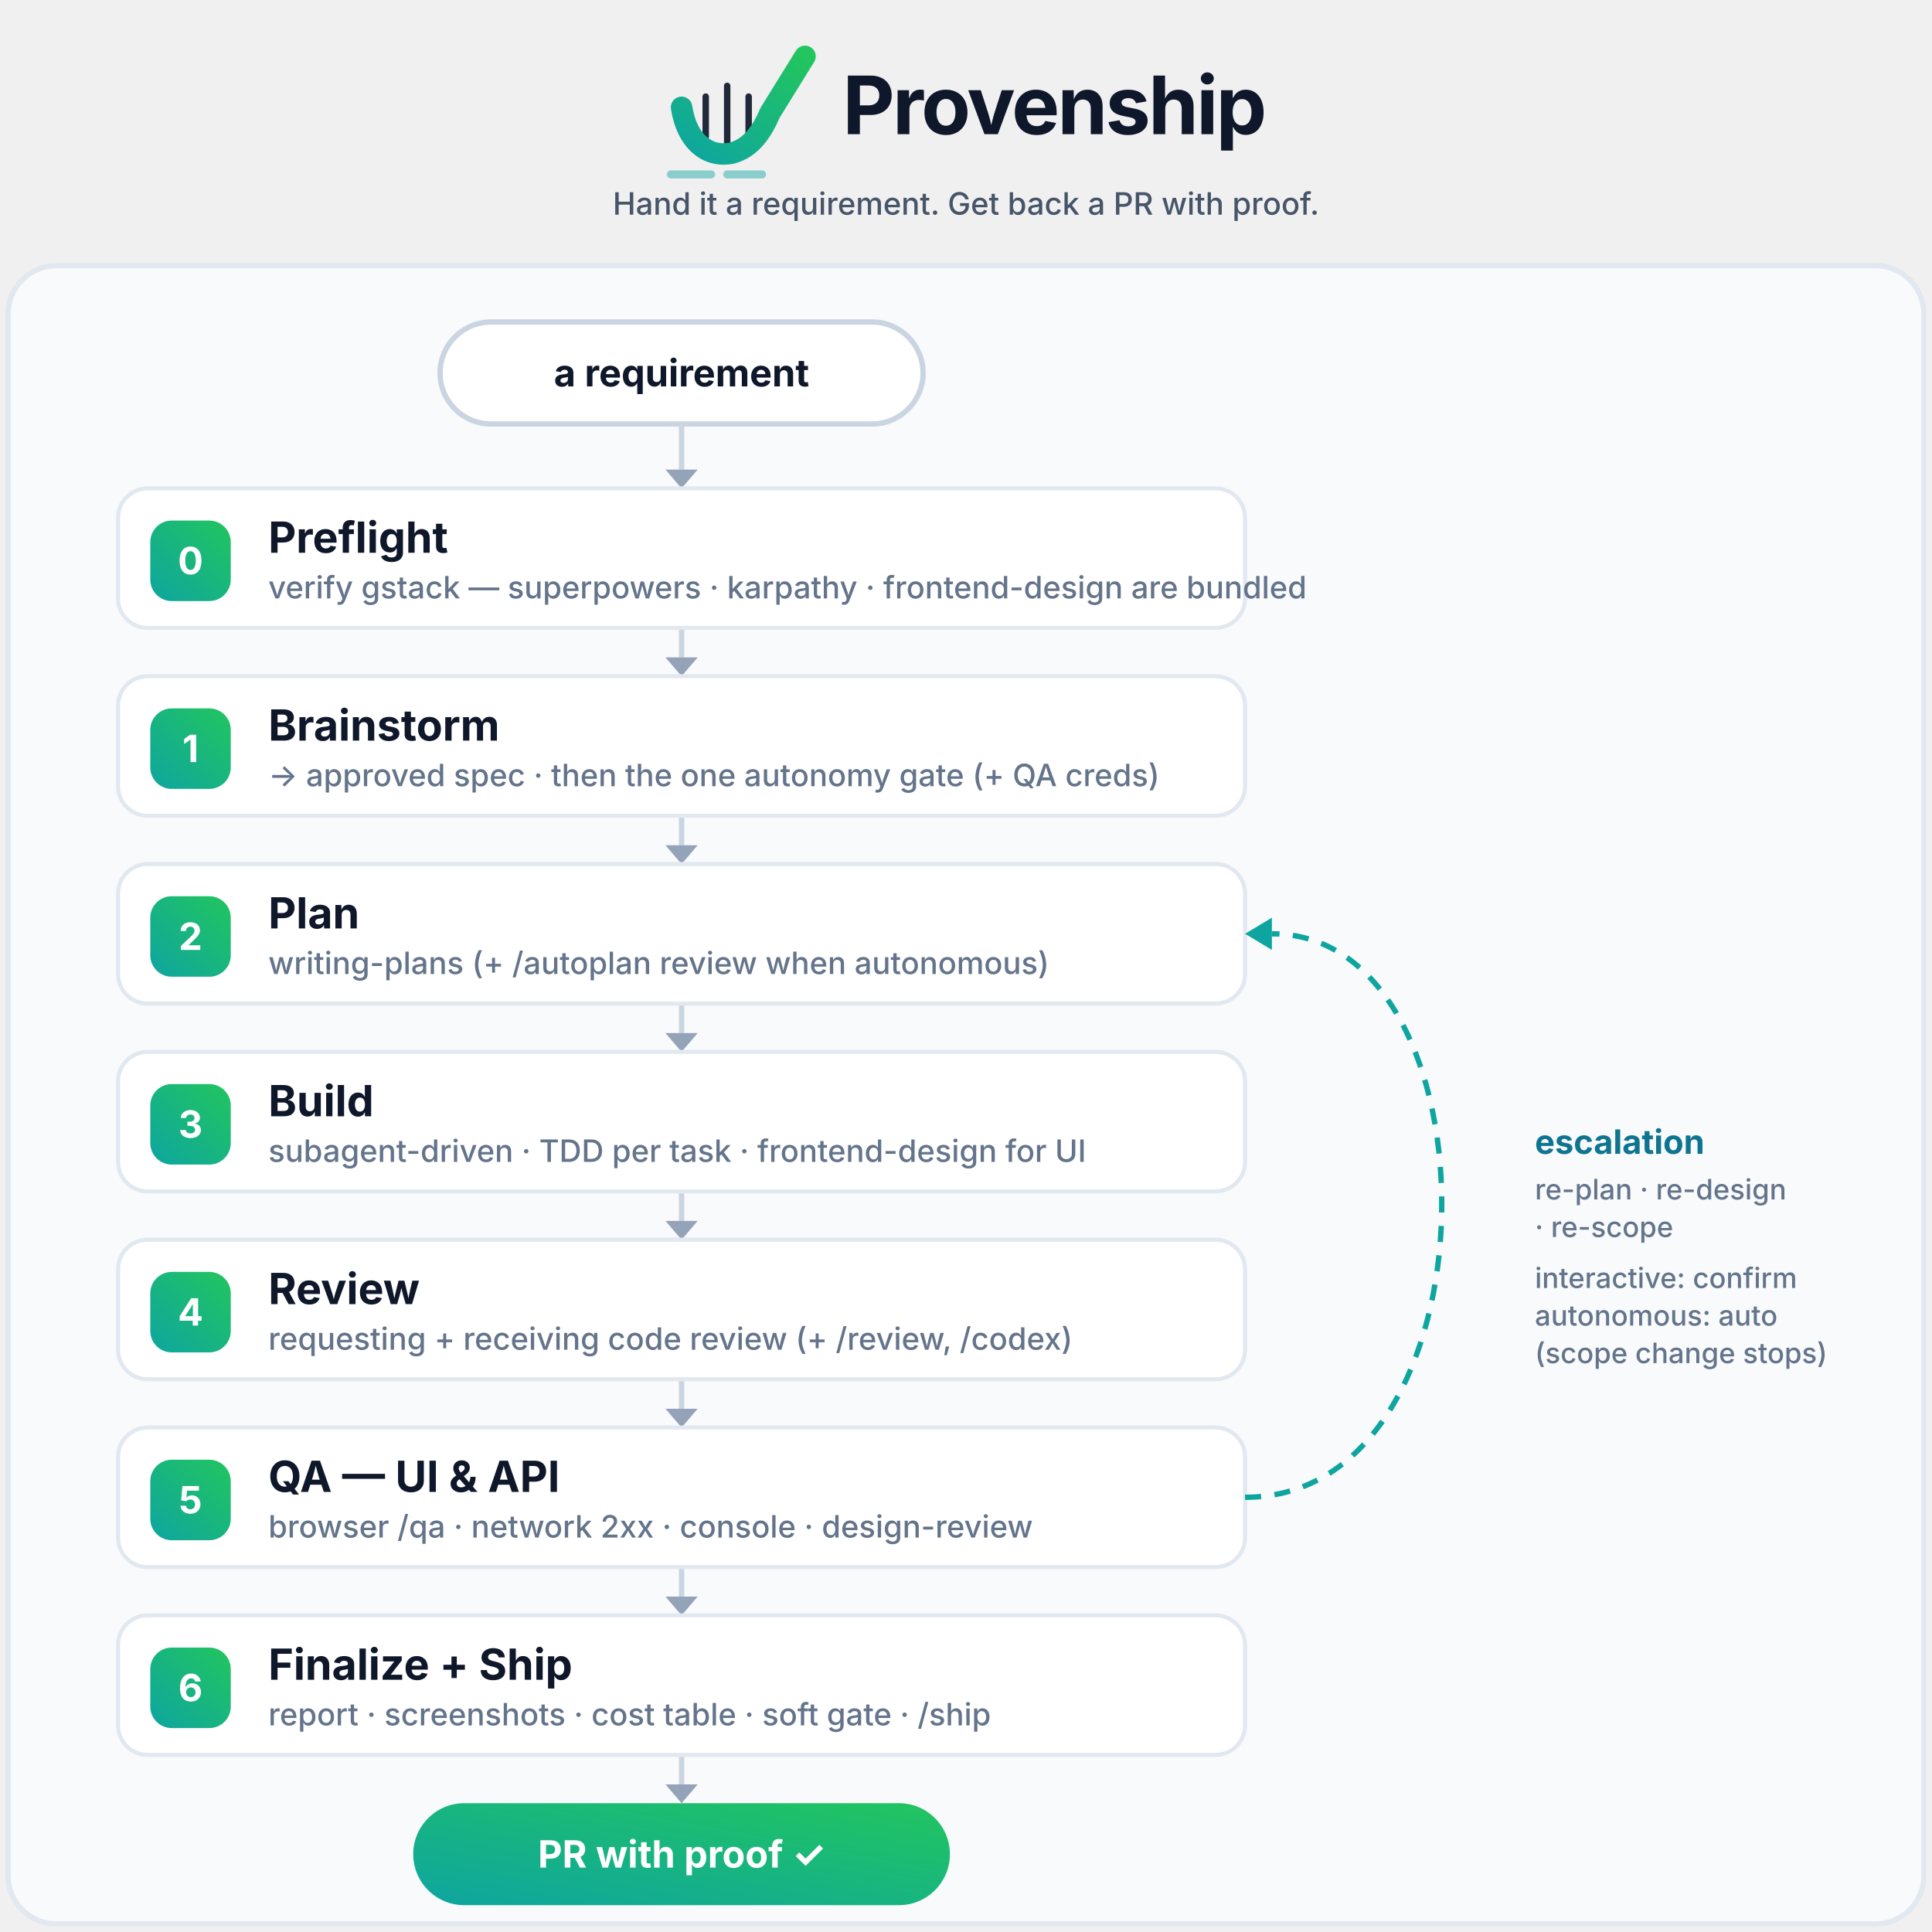
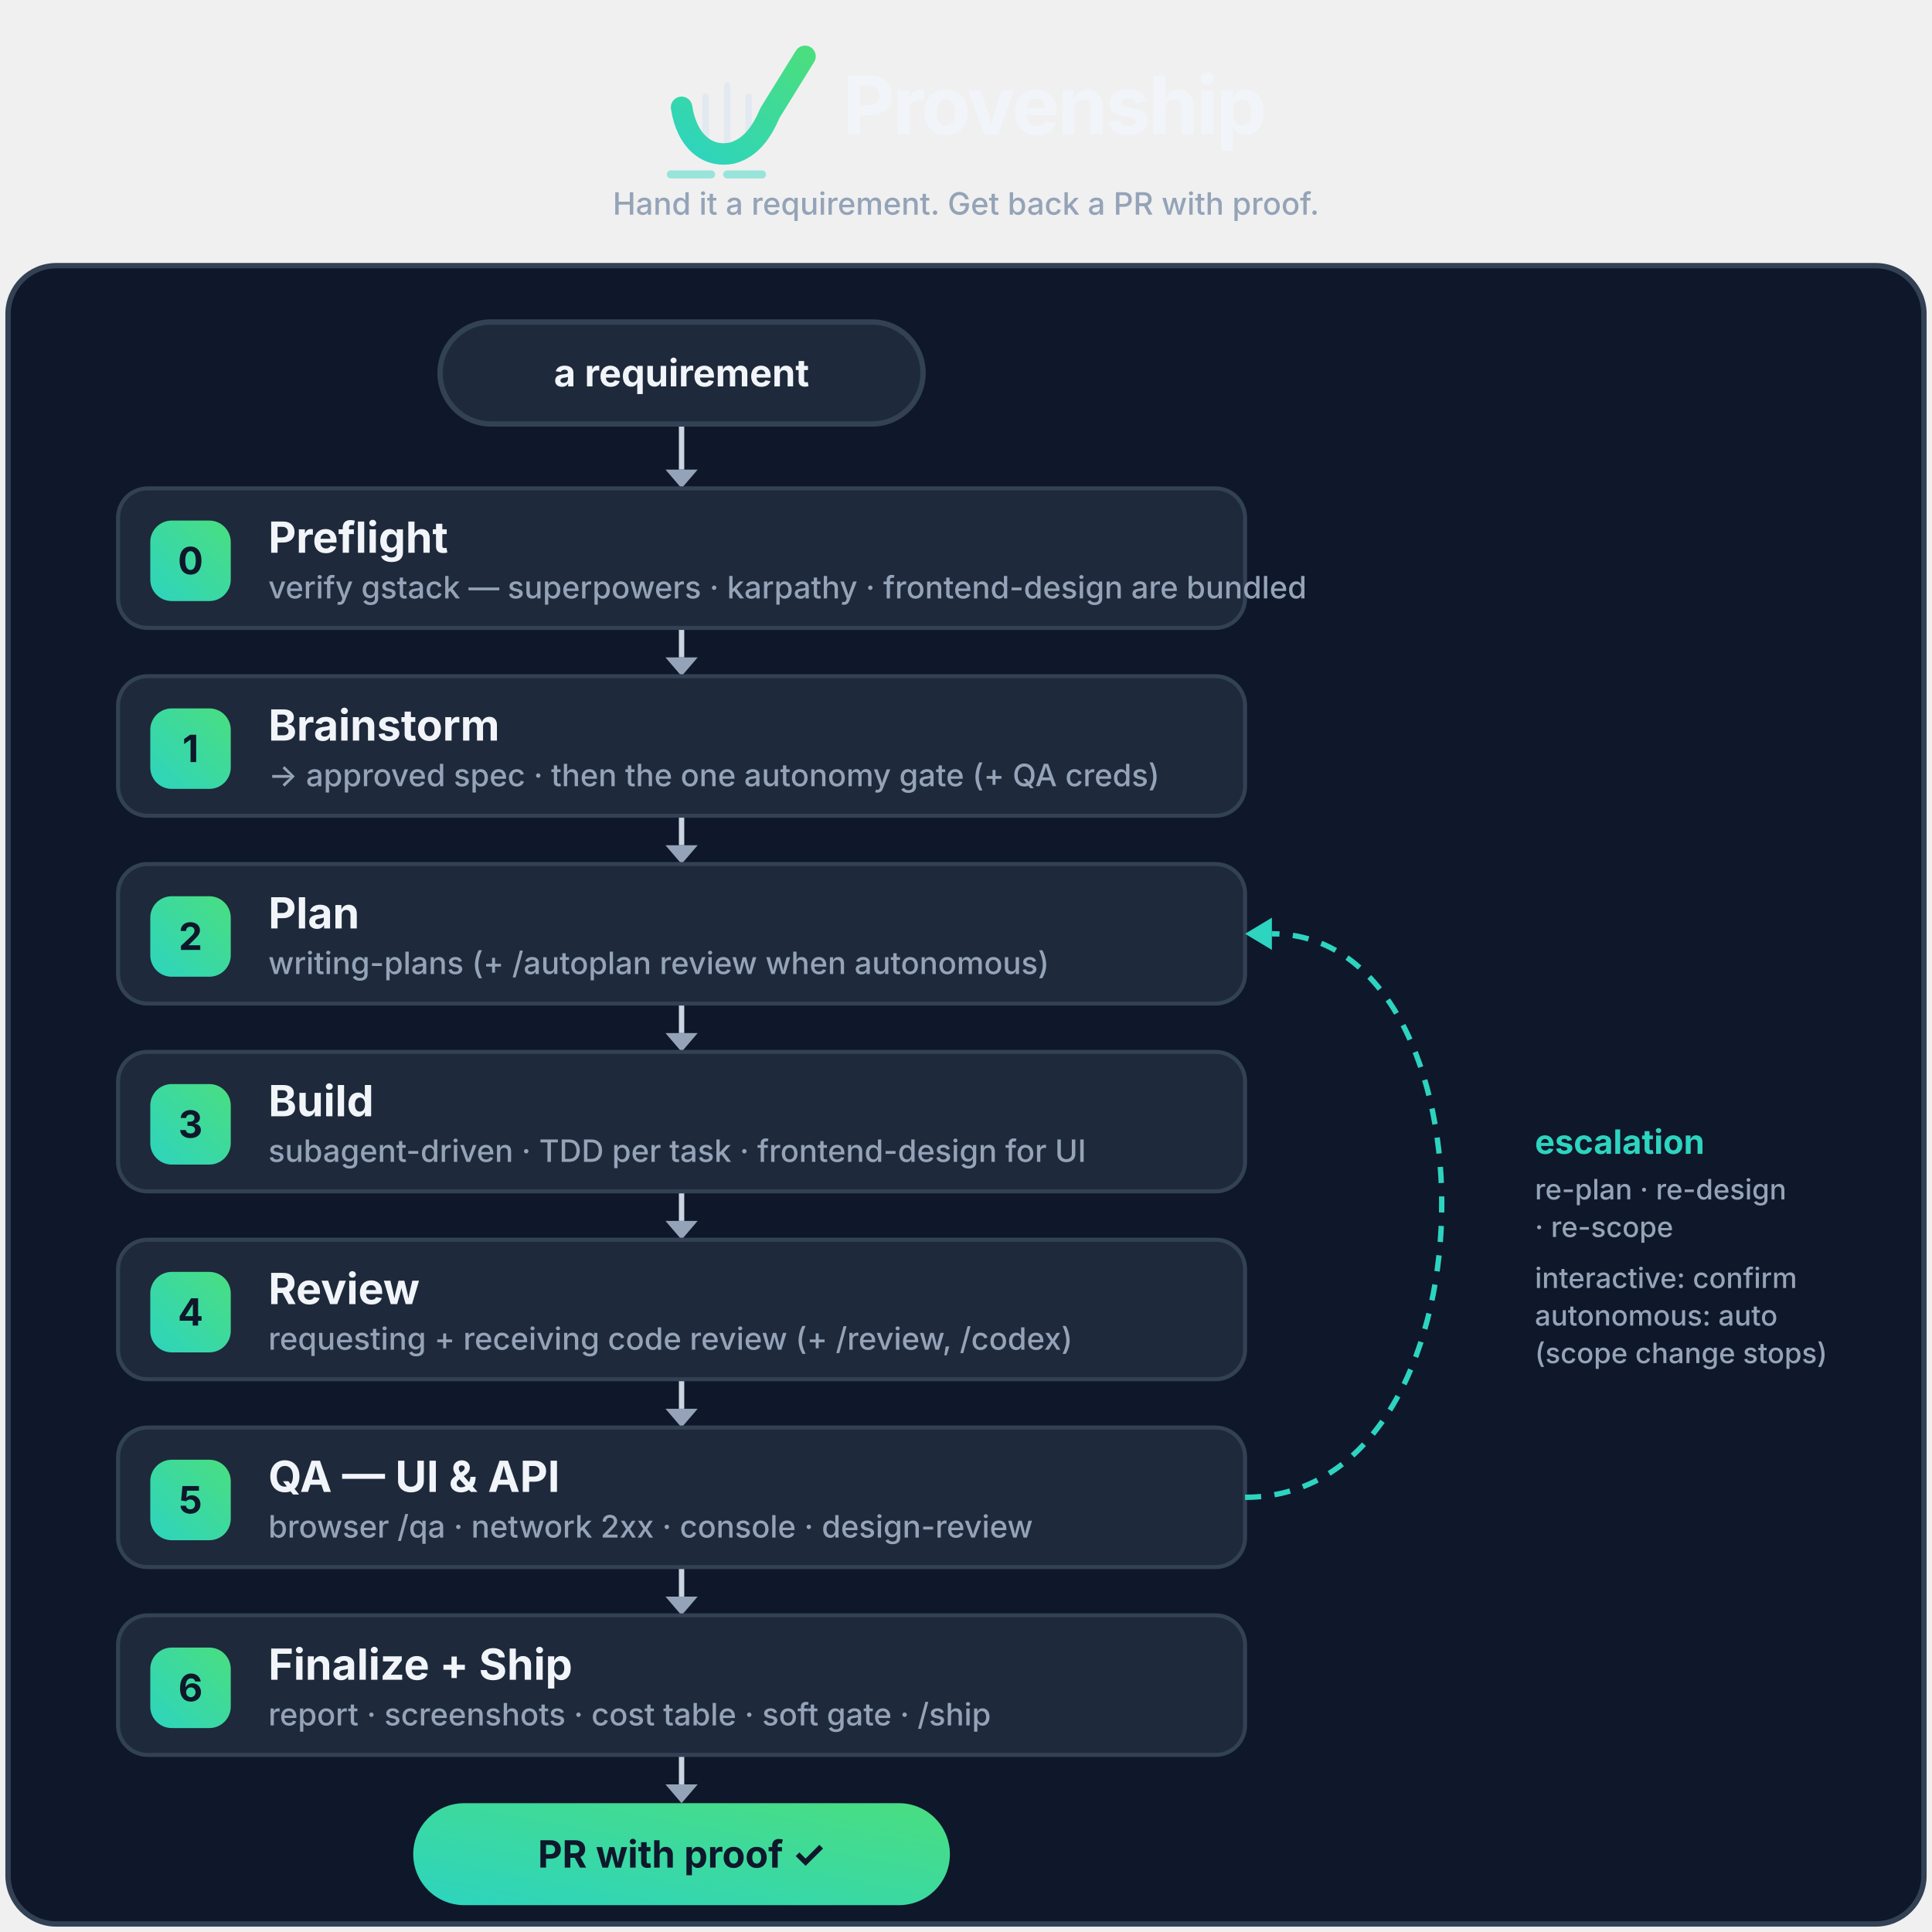
<svg xmlns="http://www.w3.org/2000/svg" viewBox="0 -96 720 720" width="720" height="720" role="img" aria-label="Provenship pipeline: requirement → preflight → brainstorm → plan → build → review → QA → finalize → PR with proof, with a Phase-5 escalation loop back to plan/brainstorm.">
  <defs>
    <linearGradient id="sw-g" x1="0" y1="1" x2="1" y2="0">
-       <stop offset="0" stop-color="#0EA5A0" />
-       <stop offset="1" stop-color="#22C55E" />
+       <stop offset="0" stop-color="#2DD4BF" />
+       <stop offset="1" stop-color="#4ADE80" />
    </linearGradient>
    <style>
      .t  { font-family: 'Inter','Segoe UI','Helvetica Neue',Arial,sans-serif; }
-       .ti { font-weight: 700; font-size: 16px; fill: #0F172A; }
-       .de { font-weight: 500; font-size: 11.5px; fill: #64748B; }
-       .bn { font-weight: 700; font-size: 14px; fill: #FFFFFF; }
+       .ti { font-weight: 700; font-size: 16px; fill: #F1F5F9; }
+       .de { font-weight: 500; font-size: 11.5px; fill: #94A3B8; }
+       .bn { font-weight: 700; font-size: 14px; fill: #0F172A; }
      .pill { font-weight: 700; font-size: 14px; }
-       .esc { font-weight: 700; font-size: 12.5px; fill: #0E7490; }
-       .escs{ font-weight: 500; font-size: 10.5px; fill: #64748B; }
+       .esc { font-weight: 700; font-size: 12.5px; fill: #2DD4BF; }
+       .escs{ font-weight: 500; font-size: 10.5px; fill: #94A3B8; }
    </style>
  </defs>
  <g transform="translate(243,-84)">
-     <g stroke="#0EA5A0" stroke-linecap="round" opacity="0.45">
+     <g stroke="#2DD4BF" stroke-linecap="round" opacity="0.45">
      <line x1="7" y1="53" x2="22" y2="53" stroke-width="3" />
      <line x1="28" y1="53" x2="41" y2="53" stroke-width="3" />
    </g>
-     <g stroke="#0F172A" stroke-width="2.4" stroke-linecap="round" opacity="0.92">
+     <g stroke="#E2E8F0" stroke-width="2.4" stroke-linecap="round" opacity="0.92">
      <line x1="20" y1="24" x2="20" y2="39" />
      <line x1="28" y1="20" x2="28" y2="45" />
      <line x1="36" y1="24" x2="36" y2="39" />
    </g>
    <path d="M11 28 C 13 41, 21 47, 30 45 C 37 43, 41 37, 44 30 L 57 9" fill="none" stroke="url(#sw-g)" stroke-width="8" stroke-linecap="round" stroke-linejoin="round" />
  </g>
-   <text class="t" x="314" y="-46" font-size="30" font-weight="700" letter-spacing="-0.8" fill="#0F172A">Provenship</text>
-   <text class="t" x="360" y="-16" font-size="11.5" font-weight="500" fill="#475569" text-anchor="middle">Hand it a requirement. Get back a PR with proof.</text>
-   <rect x="3" y="3" width="714" height="618" rx="18" fill="#F8FAFC" stroke="#E2E8F0" stroke-width="2" />
+   <text class="t" x="314" y="-46" font-size="30" font-weight="700" letter-spacing="-0.8" fill="#F1F5F9">Provenship</text>
+   <text class="t" x="360" y="-16" font-size="11.5" font-weight="500" fill="#94A3B8" text-anchor="middle">Hand it a requirement. Get back a PR with proof.</text>
+   <rect x="3" y="3" width="714" height="618" rx="18" fill="#0F172A" stroke="#334155" stroke-width="2" />
  <g stroke="#CBD5E1" stroke-width="2">
    <line x1="254" y1="62" x2="254" y2="79" />
    <line x1="254" y1="138" x2="254" y2="149" />
    <line x1="254" y1="208" x2="254" y2="219" />
    <line x1="254" y1="278" x2="254" y2="289" />
    <line x1="254" y1="348" x2="254" y2="359" />
    <line x1="254" y1="418" x2="254" y2="429" />
    <line x1="254" y1="488" x2="254" y2="499" />
    <line x1="254" y1="558" x2="254" y2="569" />
  </g>
  <g fill="#94A3B8">
    <polygon points="248,79 260,79 254,86" />
    <polygon points="248,149 260,149 254,156" />
    <polygon points="248,219 260,219 254,226" />
    <polygon points="248,289 260,289 254,296" />
    <polygon points="248,359 260,359 254,366" />
    <polygon points="248,429 260,429 254,436" />
    <polygon points="248,499 260,499 254,506" />
    <polygon points="248,569 260,569 254,576" />
  </g>
-   <rect x="164" y="24" width="180" height="38" rx="19" fill="#FFFFFF" stroke="#CBD5E1" stroke-width="2" />
-   <text class="t pill" x="254" y="48" text-anchor="middle" fill="#0F172A">a requirement</text>
+   <rect x="164" y="24" width="180" height="38" rx="19" fill="#1E293B" stroke="#334155" stroke-width="2" />
+   <text class="t pill" x="254" y="48" text-anchor="middle" fill="#F1F5F9">a requirement</text>
  <g>
-     <rect x="44" y="86" width="420" height="52" rx="11" fill="#FFFFFF" stroke="#E2E8F0" stroke-width="1.5" />
+     <rect x="44" y="86" width="420" height="52" rx="11" fill="#1E293B" stroke="#334155" stroke-width="1.5" />
    <rect x="56" y="98" width="30" height="30" rx="8" fill="url(#sw-g)" />
    <text class="t bn" x="71" y="118" text-anchor="middle">0</text>
    <text class="t ti" x="100" y="110">Preflight</text>
    <text class="t de" x="100" y="127">verify gstack — superpowers · karpathy · frontend-design are bundled</text>
  </g>
  <g>
-     <rect x="44" y="156" width="420" height="52" rx="11" fill="#FFFFFF" stroke="#E2E8F0" stroke-width="1.5" />
+     <rect x="44" y="156" width="420" height="52" rx="11" fill="#1E293B" stroke="#334155" stroke-width="1.5" />
    <rect x="56" y="168" width="30" height="30" rx="8" fill="url(#sw-g)" />
    <text class="t bn" x="71" y="188" text-anchor="middle">1</text>
    <text class="t ti" x="100" y="180">Brainstorm</text>
    <text class="t de" x="100" y="197">→ approved spec · then the one autonomy gate (+ QA creds)</text>
  </g>
  <g>
-     <rect x="44" y="226" width="420" height="52" rx="11" fill="#FFFFFF" stroke="#E2E8F0" stroke-width="1.5" />
+     <rect x="44" y="226" width="420" height="52" rx="11" fill="#1E293B" stroke="#334155" stroke-width="1.5" />
    <rect x="56" y="238" width="30" height="30" rx="8" fill="url(#sw-g)" />
    <text class="t bn" x="71" y="258" text-anchor="middle">2</text>
    <text class="t ti" x="100" y="250">Plan</text>
    <text class="t de" x="100" y="267">writing-plans (+ /autoplan review when autonomous)</text>
  </g>
  <g>
-     <rect x="44" y="296" width="420" height="52" rx="11" fill="#FFFFFF" stroke="#E2E8F0" stroke-width="1.5" />
+     <rect x="44" y="296" width="420" height="52" rx="11" fill="#1E293B" stroke="#334155" stroke-width="1.5" />
    <rect x="56" y="308" width="30" height="30" rx="8" fill="url(#sw-g)" />
    <text class="t bn" x="71" y="328" text-anchor="middle">3</text>
    <text class="t ti" x="100" y="320">Build</text>
    <text class="t de" x="100" y="337">subagent-driven · TDD per task · frontend-design for UI</text>
  </g>
  <g>
-     <rect x="44" y="366" width="420" height="52" rx="11" fill="#FFFFFF" stroke="#E2E8F0" stroke-width="1.5" />
+     <rect x="44" y="366" width="420" height="52" rx="11" fill="#1E293B" stroke="#334155" stroke-width="1.5" />
    <rect x="56" y="378" width="30" height="30" rx="8" fill="url(#sw-g)" />
    <text class="t bn" x="71" y="398" text-anchor="middle">4</text>
    <text class="t ti" x="100" y="390">Review</text>
    <text class="t de" x="100" y="407">requesting + receiving code review (+ /review, /codex)</text>
  </g>
  <g>
-     <rect x="44" y="436" width="420" height="52" rx="11" fill="#FFFFFF" stroke="#E2E8F0" stroke-width="1.5" />
+     <rect x="44" y="436" width="420" height="52" rx="11" fill="#1E293B" stroke="#334155" stroke-width="1.5" />
    <rect x="56" y="448" width="30" height="30" rx="8" fill="url(#sw-g)" />
    <text class="t bn" x="71" y="468" text-anchor="middle">5</text>
    <text class="t ti" x="100" y="460">QA — UI &amp; API</text>
    <text class="t de" x="100" y="477">browser /qa · network 2xx · console · design-review</text>
  </g>
  <g>
-     <rect x="44" y="506" width="420" height="52" rx="11" fill="#FFFFFF" stroke="#E2E8F0" stroke-width="1.5" />
+     <rect x="44" y="506" width="420" height="52" rx="11" fill="#1E293B" stroke="#334155" stroke-width="1.5" />
    <rect x="56" y="518" width="30" height="30" rx="8" fill="url(#sw-g)" />
    <text class="t bn" x="71" y="538" text-anchor="middle">6</text>
    <text class="t ti" x="100" y="530">Finalize + Ship</text>
    <text class="t de" x="100" y="547">report · screenshots · cost table · soft gate · /ship</text>
  </g>
  <rect x="154" y="576" width="200" height="38" rx="19" fill="url(#sw-g)" />
-   <text class="t pill" x="254" y="600" text-anchor="middle" fill="#FFFFFF">PR with proof ✓</text>
-   <path d="M 464 462 C 560 462, 560 252, 474 252" fill="none" stroke="#0EA5A0" stroke-width="2" stroke-dasharray="6 5" />
-   <polygon points="474,246 474,258 464,252" fill="#0EA5A0" />
+   <text class="t pill" x="254" y="600" text-anchor="middle" fill="#0F172A">PR with proof ✓</text>
+   <path d="M 464 462 C 560 462, 560 252, 474 252" fill="none" stroke="#2DD4BF" stroke-width="2" stroke-dasharray="6 5" />
+   <polygon points="474,246 474,258 464,252" fill="#2DD4BF" />
  <text class="t esc" x="572" y="334">escalation</text>
  <text class="t escs" x="572" y="351">re-plan · re-design</text>
  <text class="t escs" x="572" y="365">· re-scope</text>
  <text class="t escs" x="572" y="384">interactive: confirm</text>
  <text class="t escs" x="572" y="398">autonomous: auto</text>
  <text class="t escs" x="572" y="412">(scope change stops)</text>
</svg>
